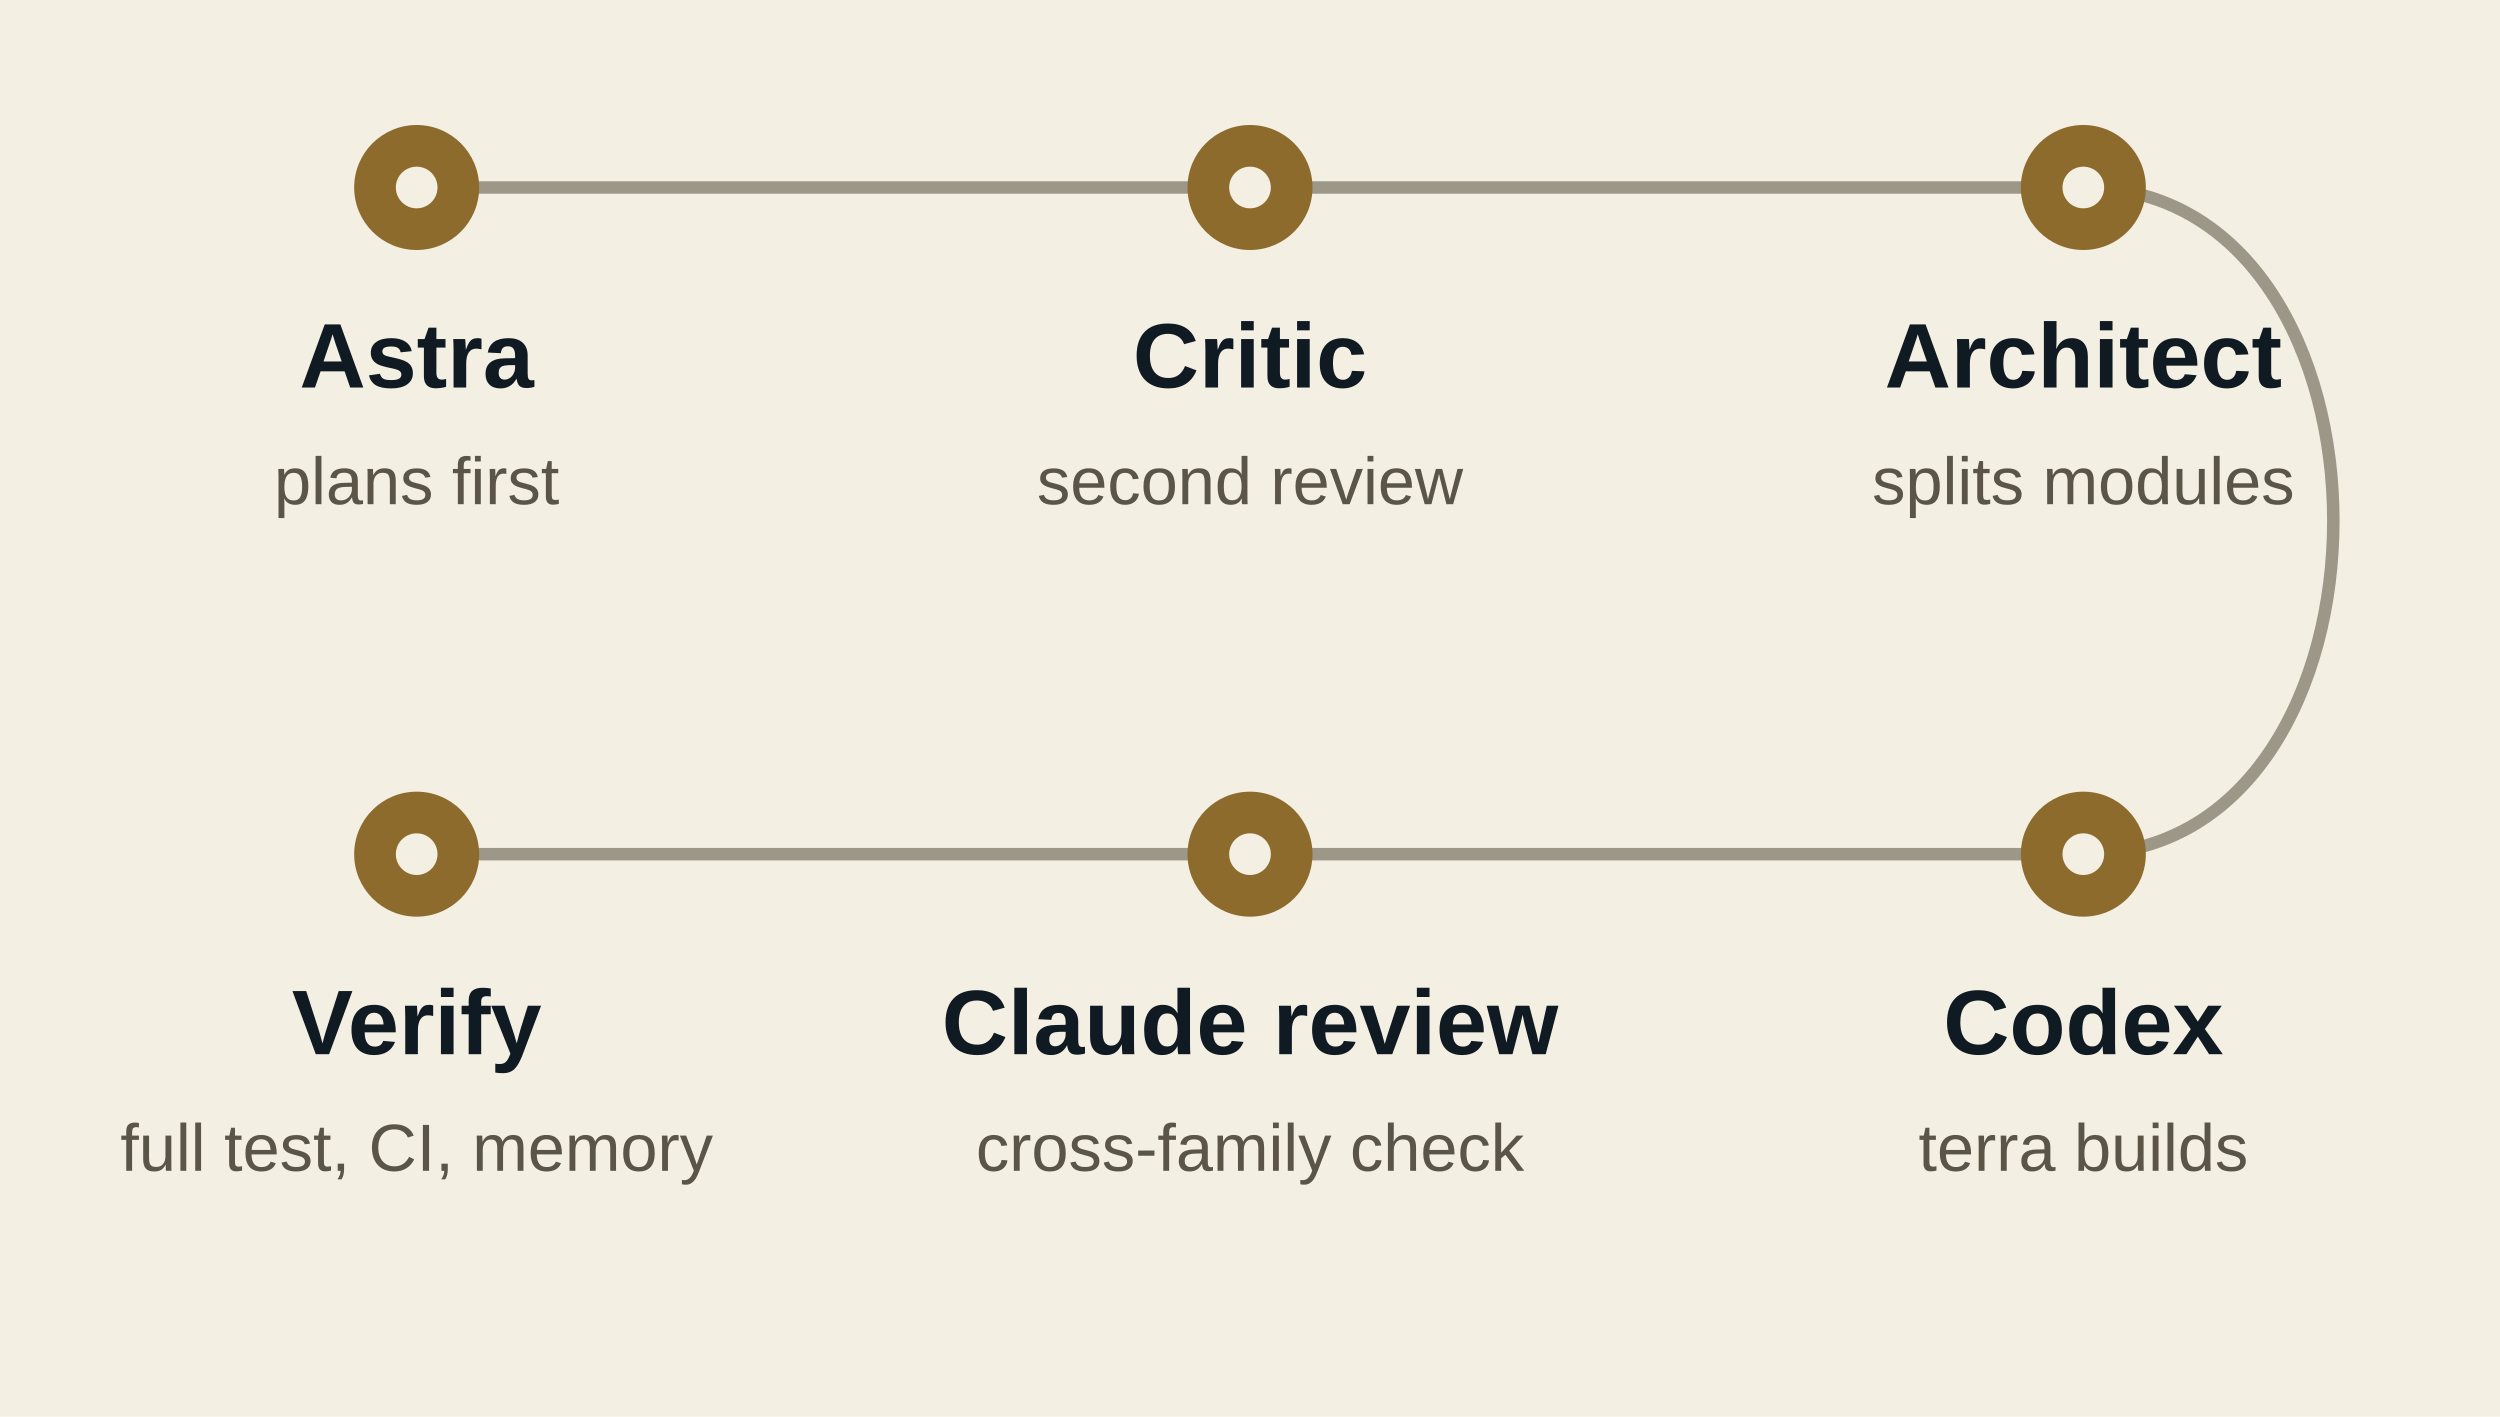
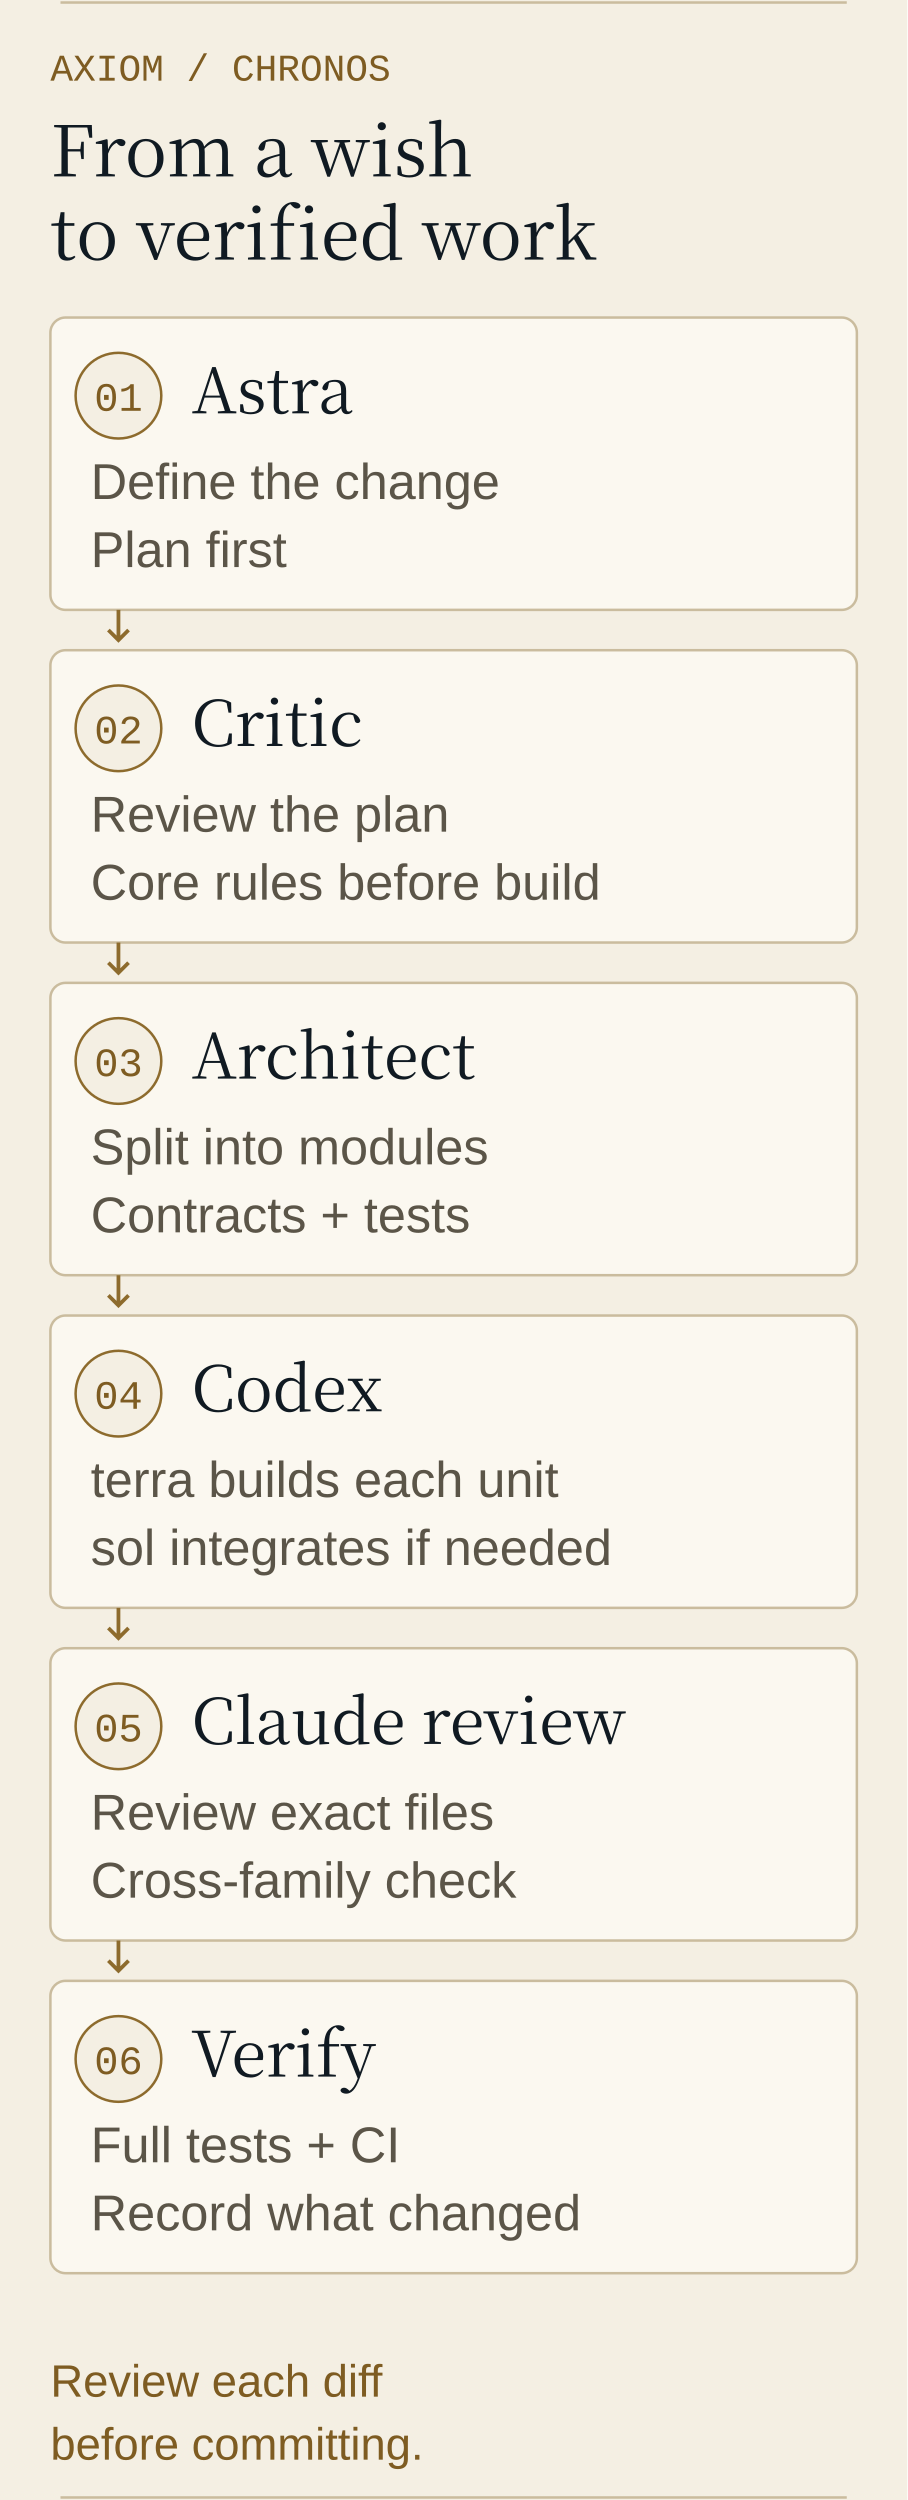
- <svg xmlns="http://www.w3.org/2000/svg" width="600" height="340" viewBox="0 0 600 340" role="img" aria-labelledby="title desc">
-   <rect x="0" y="0" width="600" height="340" fill="#f4efe3" />
-   <path d="M100 45H500" stroke="#9d9788" stroke-width="3" stroke-linecap="round" />
-   <path d="M500 45C580 45 580 205 500 205" fill="none" stroke="#9d9788" stroke-width="3" stroke-linecap="round" />
-   <path d="M500 205H100" stroke="#9d9788" stroke-width="3" stroke-linecap="round" />
-   <circle cx="100" cy="45" r="15" fill="#8d6b2d" />
-   <circle cx="100" cy="45" r="5" fill="#f4efe3" />
-   <text x="100" y="93" text-anchor="middle" font-family="Segoe UI, Helvetica Neue, Arial, sans-serif" font-size="22" font-weight="600" fill="#101a22">Astra</text>
-   <text x="100" y="121" text-anchor="middle" font-family="Segoe UI, Helvetica Neue, Arial, sans-serif" font-size="16" fill="#5b5548">plans first</text>
-   <circle cx="300" cy="45" r="15" fill="#8d6b2d" />
-   <circle cx="300" cy="45" r="5" fill="#f4efe3" />
-   <text x="300" y="93" text-anchor="middle" font-family="Segoe UI, Helvetica Neue, Arial, sans-serif" font-size="22" font-weight="600" fill="#101a22">Critic</text>
-   <text x="300" y="121" text-anchor="middle" font-family="Segoe UI, Helvetica Neue, Arial, sans-serif" font-size="16" fill="#5b5548">second review</text>
-   <circle cx="500" cy="45" r="15" fill="#8d6b2d" />
-   <circle cx="500" cy="45" r="5" fill="#f4efe3" />
-   <text x="500" y="93" text-anchor="middle" font-family="Segoe UI, Helvetica Neue, Arial, sans-serif" font-size="22" font-weight="600" fill="#101a22">Architect</text>
-   <text x="500" y="121" text-anchor="middle" font-family="Segoe UI, Helvetica Neue, Arial, sans-serif" font-size="16" fill="#5b5548">splits modules</text>
-   <circle cx="500" cy="205" r="15" fill="#8d6b2d" />
-   <circle cx="500" cy="205" r="5" fill="#f4efe3" />
-   <text x="500" y="253" text-anchor="middle" font-family="Segoe UI, Helvetica Neue, Arial, sans-serif" font-size="22" font-weight="600" fill="#101a22">Codex</text>
-   <text x="500" y="281" text-anchor="middle" font-family="Segoe UI, Helvetica Neue, Arial, sans-serif" font-size="16" fill="#5b5548">terra builds</text>
-   <circle cx="300" cy="205" r="15" fill="#8d6b2d" />
-   <circle cx="300" cy="205" r="5" fill="#f4efe3" />
-   <text x="300" y="253" text-anchor="middle" font-family="Segoe UI, Helvetica Neue, Arial, sans-serif" font-size="22" font-weight="600" fill="#101a22">Claude review</text>
-   <text x="300" y="281" text-anchor="middle" font-family="Segoe UI, Helvetica Neue, Arial, sans-serif" font-size="16" fill="#5b5548">cross-family check</text>
-   <circle cx="100" cy="205" r="15" fill="#8d6b2d" />
-   <circle cx="100" cy="205" r="5" fill="#f4efe3" />
-   <text x="100" y="253" text-anchor="middle" font-family="Segoe UI, Helvetica Neue, Arial, sans-serif" font-size="22" font-weight="600" fill="#101a22">Verify</text>
-   <text x="100" y="281" text-anchor="middle" font-family="Segoe UI, Helvetica Neue, Arial, sans-serif" font-size="16" fill="#5b5548">full test, CI, memory</text>
+ <svg xmlns="http://www.w3.org/2000/svg" width="360" height="992" viewBox="0 0 360 992" role="img" aria-labelledby="title desc" xml:lang="en">
+   <rect width="360" height="992" fill="#f4efe3" />
+   <path d="M24 1H336M24 991H336" stroke="#cabc9e" />
+   <text x="20" y="32" font-size="15" fill="#7e5c22" font-family="'Courier New', monospace" text-anchor="start">AXIOM / CHRONOS</text>
+   <text x="20" y="70" font-size="28" fill="#101a22" font-family="Georgia, 'Noto Serif CJK TC', 'Times New Roman', serif" text-anchor="start">From a wish</text>
+   <text x="20" y="103" font-size="28" fill="#101a22" font-family="Georgia, 'Noto Serif CJK TC', 'Times New Roman', serif" text-anchor="start">to verified work</text>
+   <g data-step="1">
+     <rect x="20" y="126" width="320" height="116" rx="6" fill="#fbf8f0" stroke="#cabc9e" />
+     <circle cx="47" cy="157" r="17" fill="#f4efe3" stroke="#8d6b2d" />
+     <text x="47" y="163" font-size="16" fill="#7e5c22" font-family="'Courier New', monospace" text-anchor="middle">01</text>
+     <text x="76" y="164" font-size="25" fill="#101a22" font-family="Georgia, 'Noto Serif CJK TC', 'Times New Roman', serif" text-anchor="start">Astra</text>
+     <text x="36" y="198" font-size="20" fill="#5b5548" font-family="Arial, 'Noto Sans CJK TC', 'Microsoft JhengHei', sans-serif" text-anchor="start">Define the change</text>
+     <text x="36" y="225" font-size="20" fill="#5b5548" font-family="Arial, 'Noto Sans CJK TC', 'Microsoft JhengHei', sans-serif" text-anchor="start">Plan first</text>
+   </g>
+   <path d="M47 242v12m-4-4 4 4 4-4" fill="none" stroke="#8d6b2d" stroke-width="1.5" />
+   <g data-step="2">
+     <rect x="20" y="258" width="320" height="116" rx="6" fill="#fbf8f0" stroke="#cabc9e" />
+     <circle cx="47" cy="289" r="17" fill="#f4efe3" stroke="#8d6b2d" />
+     <text x="47" y="295" font-size="16" fill="#7e5c22" font-family="'Courier New', monospace" text-anchor="middle">02</text>
+     <text x="76" y="296" font-size="25" fill="#101a22" font-family="Georgia, 'Noto Serif CJK TC', 'Times New Roman', serif" text-anchor="start">Critic</text>
+     <text x="36" y="330" font-size="20" fill="#5b5548" font-family="Arial, 'Noto Sans CJK TC', 'Microsoft JhengHei', sans-serif" text-anchor="start">Review the plan</text>
+     <text x="36" y="357" font-size="20" fill="#5b5548" font-family="Arial, 'Noto Sans CJK TC', 'Microsoft JhengHei', sans-serif" text-anchor="start">Core rules before build</text>
+   </g>
+   <path d="M47 374v12m-4-4 4 4 4-4" fill="none" stroke="#8d6b2d" stroke-width="1.5" />
+   <g data-step="3">
+     <rect x="20" y="390" width="320" height="116" rx="6" fill="#fbf8f0" stroke="#cabc9e" />
+     <circle cx="47" cy="421" r="17" fill="#f4efe3" stroke="#8d6b2d" />
+     <text x="47" y="427" font-size="16" fill="#7e5c22" font-family="'Courier New', monospace" text-anchor="middle">03</text>
+     <text x="76" y="428" font-size="25" fill="#101a22" font-family="Georgia, 'Noto Serif CJK TC', 'Times New Roman', serif" text-anchor="start">Architect</text>
+     <text x="36" y="462" font-size="20" fill="#5b5548" font-family="Arial, 'Noto Sans CJK TC', 'Microsoft JhengHei', sans-serif" text-anchor="start">Split into modules</text>
+     <text x="36" y="489" font-size="20" fill="#5b5548" font-family="Arial, 'Noto Sans CJK TC', 'Microsoft JhengHei', sans-serif" text-anchor="start">Contracts + tests</text>
+   </g>
+   <path d="M47 506v12m-4-4 4 4 4-4" fill="none" stroke="#8d6b2d" stroke-width="1.5" />
+   <g data-step="4">
+     <rect x="20" y="522" width="320" height="116" rx="6" fill="#fbf8f0" stroke="#cabc9e" />
+     <circle cx="47" cy="553" r="17" fill="#f4efe3" stroke="#8d6b2d" />
+     <text x="47" y="559" font-size="16" fill="#7e5c22" font-family="'Courier New', monospace" text-anchor="middle">04</text>
+     <text x="76" y="560" font-size="25" fill="#101a22" font-family="Georgia, 'Noto Serif CJK TC', 'Times New Roman', serif" text-anchor="start">Codex</text>
+     <text x="36" y="594" font-size="20" fill="#5b5548" font-family="Arial, 'Noto Sans CJK TC', 'Microsoft JhengHei', sans-serif" text-anchor="start">terra builds each unit</text>
+     <text x="36" y="621" font-size="20" fill="#5b5548" font-family="Arial, 'Noto Sans CJK TC', 'Microsoft JhengHei', sans-serif" text-anchor="start">sol integrates if needed</text>
+   </g>
+   <path d="M47 638v12m-4-4 4 4 4-4" fill="none" stroke="#8d6b2d" stroke-width="1.5" />
+   <g data-step="5">
+     <rect x="20" y="654" width="320" height="116" rx="6" fill="#fbf8f0" stroke="#cabc9e" />
+     <circle cx="47" cy="685" r="17" fill="#f4efe3" stroke="#8d6b2d" />
+     <text x="47" y="691" font-size="16" fill="#7e5c22" font-family="'Courier New', monospace" text-anchor="middle">05</text>
+     <text x="76" y="692" font-size="25" fill="#101a22" font-family="Georgia, 'Noto Serif CJK TC', 'Times New Roman', serif" text-anchor="start">Claude review</text>
+     <text x="36" y="726" font-size="20" fill="#5b5548" font-family="Arial, 'Noto Sans CJK TC', 'Microsoft JhengHei', sans-serif" text-anchor="start">Review exact files</text>
+     <text x="36" y="753" font-size="20" fill="#5b5548" font-family="Arial, 'Noto Sans CJK TC', 'Microsoft JhengHei', sans-serif" text-anchor="start">Cross-family check</text>
+   </g>
+   <path d="M47 770v12m-4-4 4 4 4-4" fill="none" stroke="#8d6b2d" stroke-width="1.5" />
+   <g data-step="6">
+     <rect x="20" y="786" width="320" height="116" rx="6" fill="#fbf8f0" stroke="#cabc9e" />
+     <circle cx="47" cy="817" r="17" fill="#f4efe3" stroke="#8d6b2d" />
+     <text x="47" y="823" font-size="16" fill="#7e5c22" font-family="'Courier New', monospace" text-anchor="middle">06</text>
+     <text x="76" y="824" font-size="25" fill="#101a22" font-family="Georgia, 'Noto Serif CJK TC', 'Times New Roman', serif" text-anchor="start">Verify</text>
+     <text x="36" y="858" font-size="20" fill="#5b5548" font-family="Arial, 'Noto Sans CJK TC', 'Microsoft JhengHei', sans-serif" text-anchor="start">Full tests + CI</text>
+     <text x="36" y="885" font-size="20" fill="#5b5548" font-family="Arial, 'Noto Sans CJK TC', 'Microsoft JhengHei', sans-serif" text-anchor="start">Record what changed</text>
+   </g>
+   <text x="20" y="951" font-size="18" fill="#7e5c22" font-family="Arial, 'Noto Sans CJK TC', 'Microsoft JhengHei', sans-serif" text-anchor="start">Review each diff</text>
+   <text x="20" y="976" font-size="18" fill="#7e5c22" font-family="Arial, 'Noto Sans CJK TC', 'Microsoft JhengHei', sans-serif" text-anchor="start">before committing.</text>
</svg>
